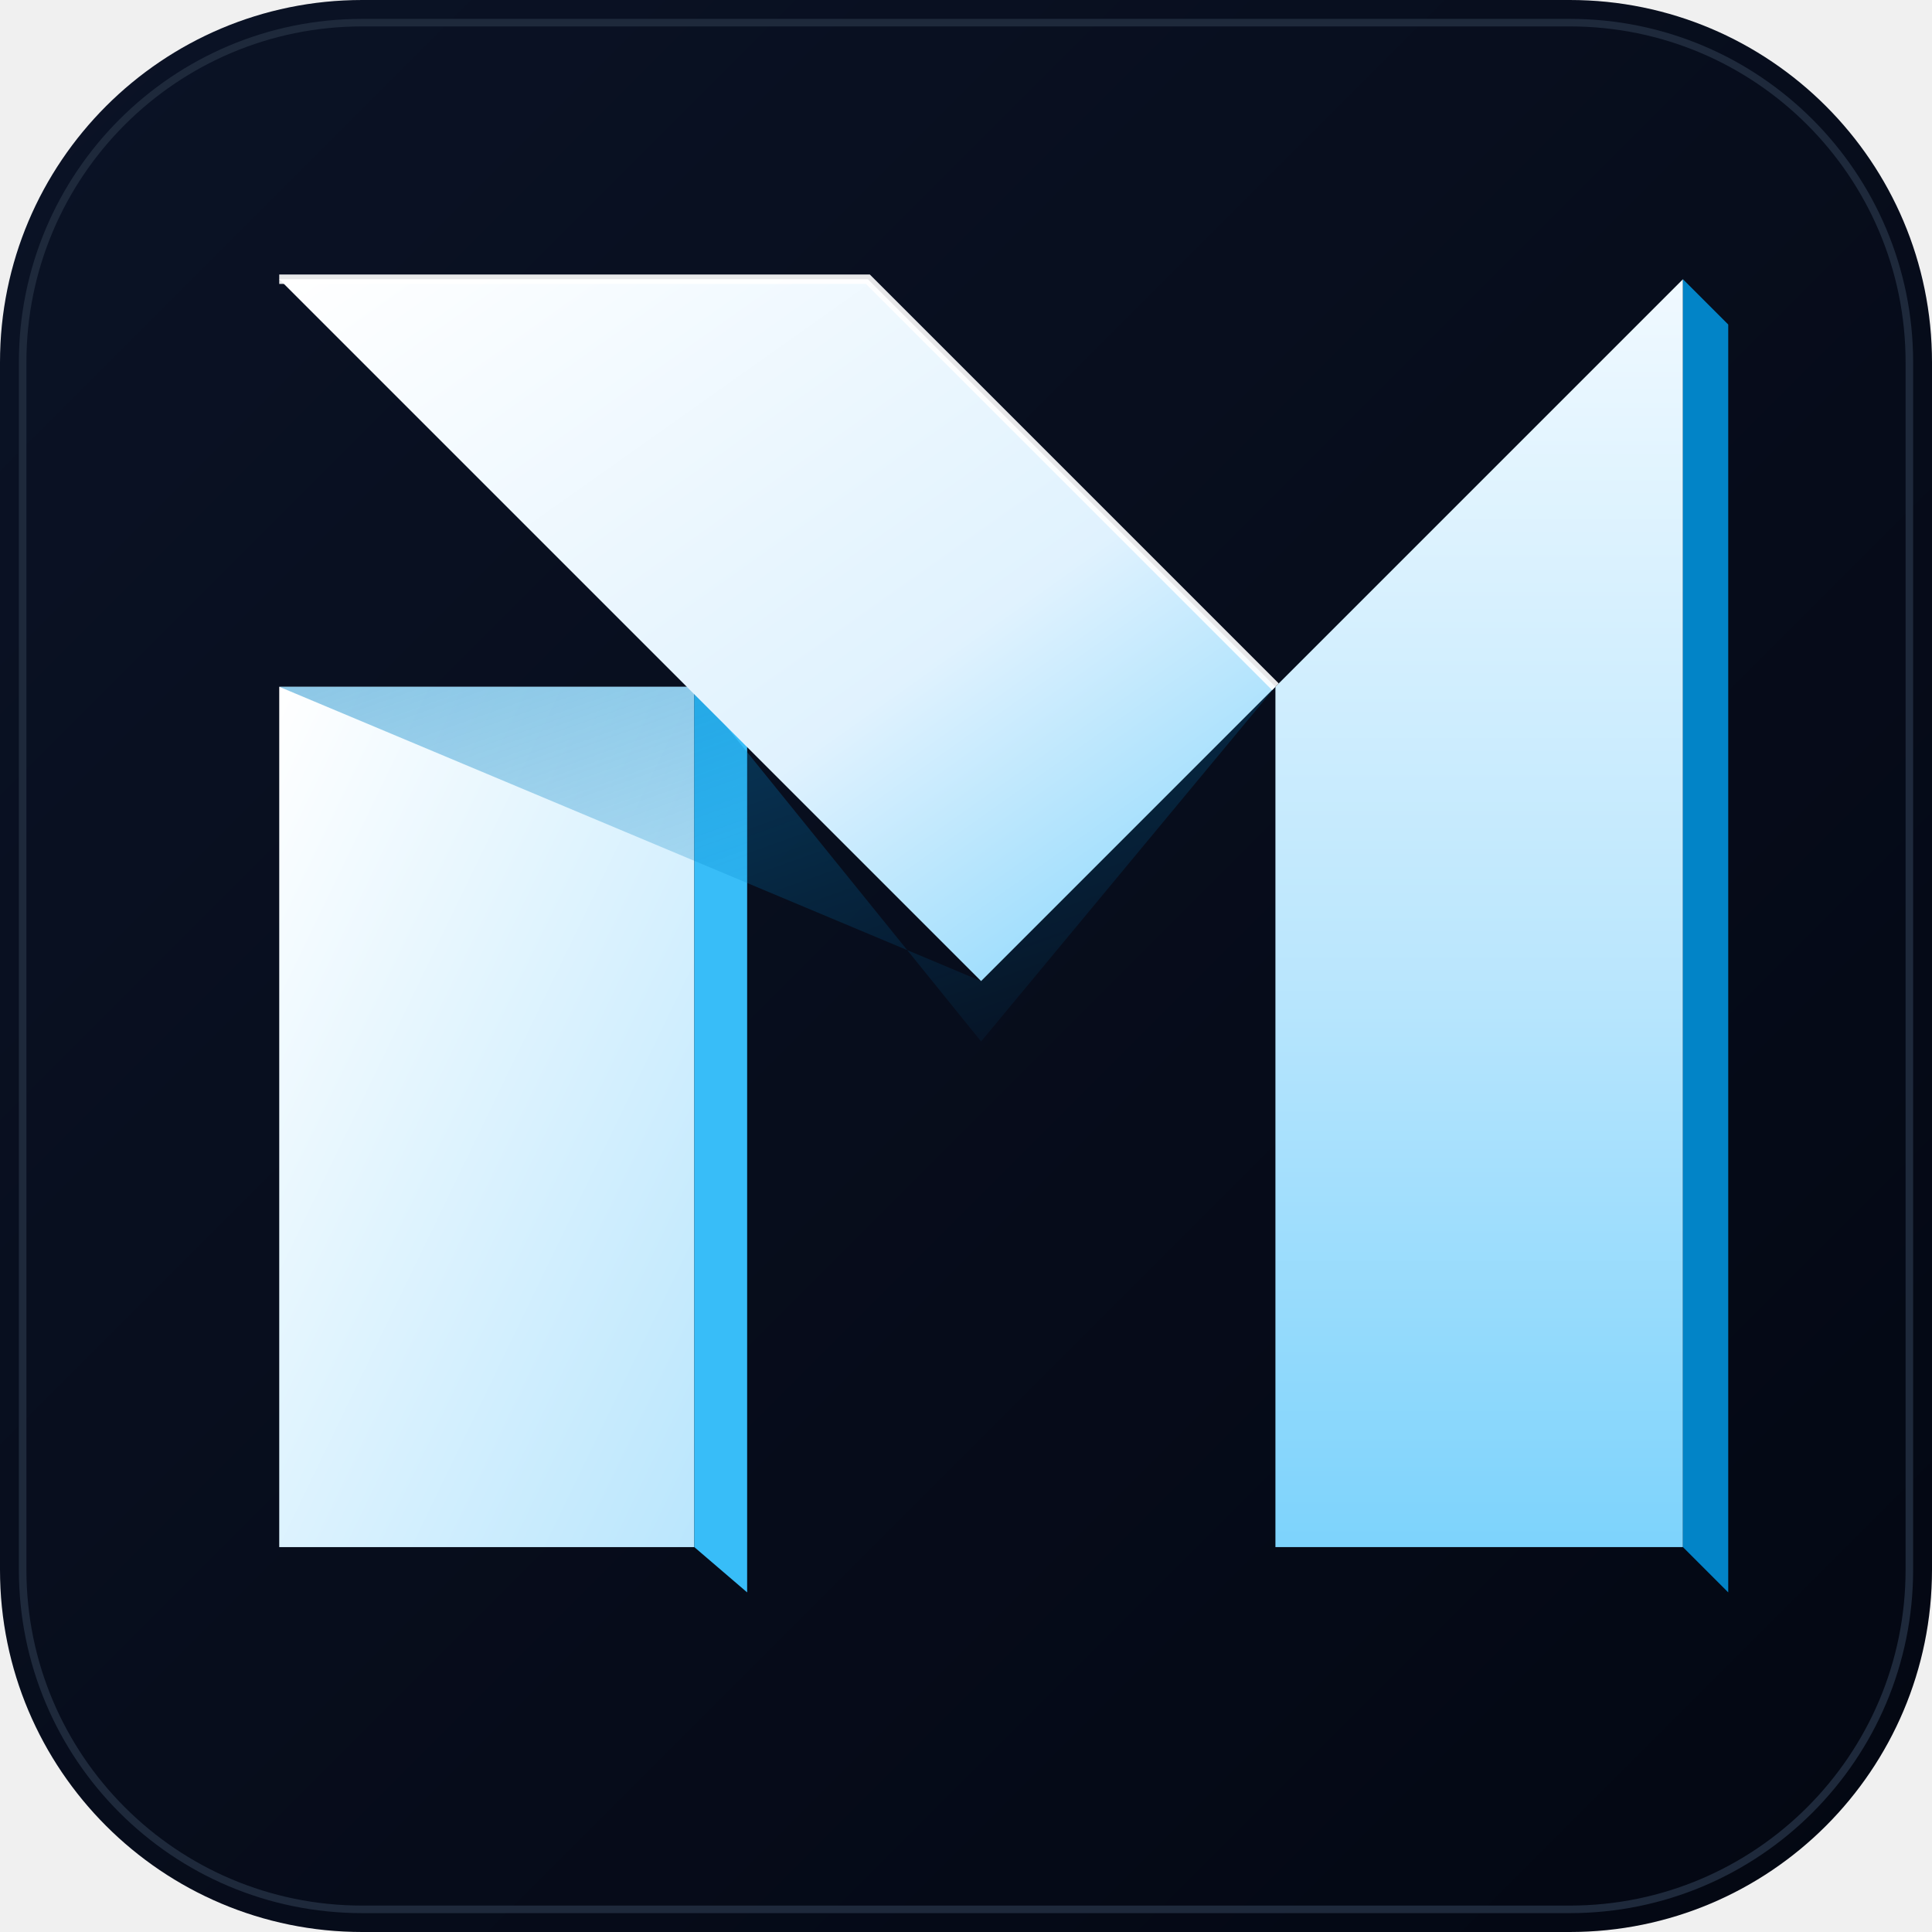
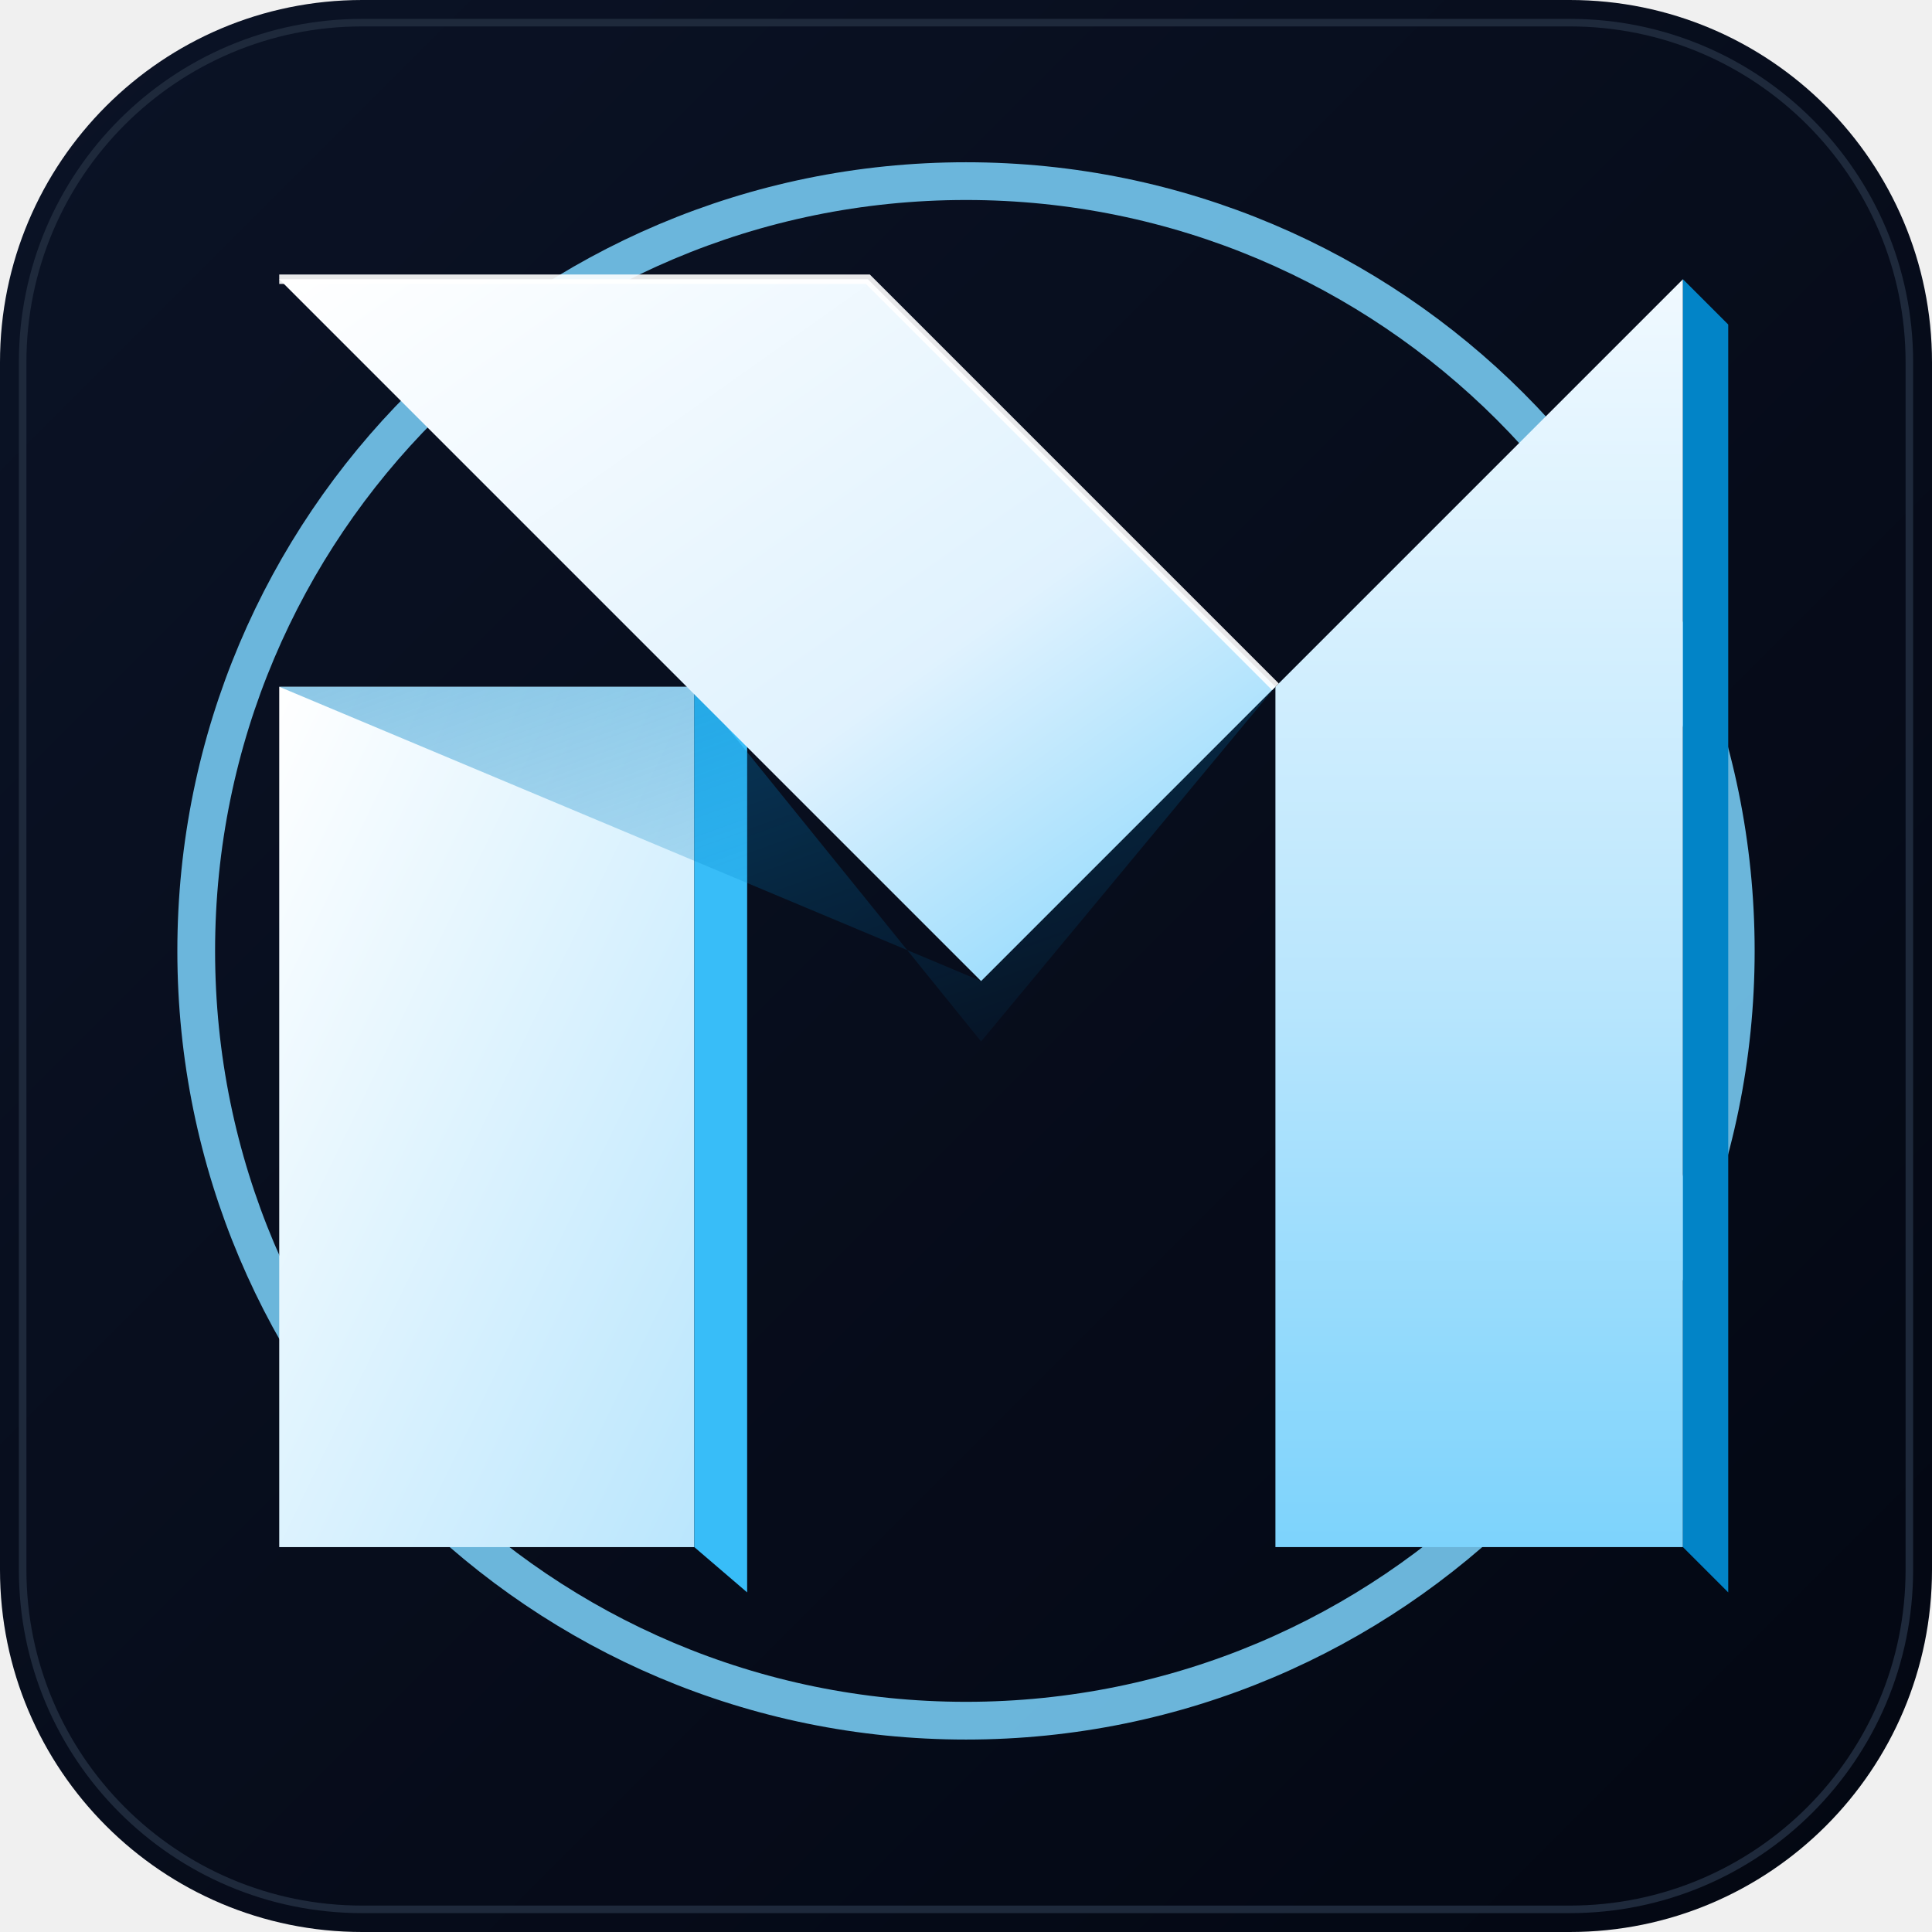
<svg xmlns="http://www.w3.org/2000/svg" viewBox="0 0 512 512" width="512" height="512" fill="none">
  <defs>
    <linearGradient id="darkBg" x1="0%" y1="0%" x2="100%" y2="100%">
      <stop offset="0%" stop-color="#0b1326" />
      <stop offset="100%" stop-color="#030712" />
    </linearGradient>
    <linearGradient id="lightLeft" x1="0%" y1="0%" x2="100%" y2="100%">
      <stop offset="0%" stop-color="#ffffff" />
      <stop offset="100%" stop-color="#bae6fd" />
    </linearGradient>
    <linearGradient id="lightTop" x1="0%" y1="0%" x2="100%" y2="100%">
      <stop offset="0%" stop-color="#ffffff" />
      <stop offset="60%" stop-color="#e0f2fe" />
      <stop offset="100%" stop-color="#7dd3fc" />
    </linearGradient>
    <linearGradient id="lightRight" x1="0%" y1="0%" x2="0%" y2="100%">
      <stop offset="0%" stop-color="#f0f9ff" />
      <stop offset="55%" stop-color="#bae6fd" />
      <stop offset="100%" stop-color="#7dd3fc" />
    </linearGradient>
    <linearGradient id="foldShadow" x1="0%" y1="0%" x2="100%" y2="100%">
      <stop offset="0%" stop-color="#0284c7" stop-opacity="0.45" />
      <stop offset="100%" stop-color="#0284c7" stop-opacity="0" />
    </linearGradient>
  </defs>
  <rect x="0" y="0" width="512" height="512" rx="96" fill="url(#darkBg)" />
  <rect x="6" y="6" width="500" height="500" rx="90" stroke="#1e293b" stroke-width="2" />
+   <circle cx="256" cy="252" r="204" stroke="#7dd3fc" stroke-width="10" stroke-opacity="0.85" />
  <polygon points="74,182 184,182 184,410 74,410" fill="url(#lightLeft)" />
  <polygon points="184,182 198,196 198,422 184,410" fill="#38bdf8" />
  <polygon points="338,182 446,74 446,410 338,410" fill="url(#lightRight)" />
  <polygon points="446,74 458,86 458,422 446,410" fill="#0284c7" />
  <polygon points="74,182 184,182 260,276 338,182 260,260" fill="url(#foldShadow)" />
  <polygon points="74,74 230,74 338,182 260,260" fill="url(#lightTop)" />
  <polyline points="74,74 230,74 338,182" stroke="#ffffff" stroke-width="2.5" stroke-opacity="0.9" fill="none" />
</svg>
